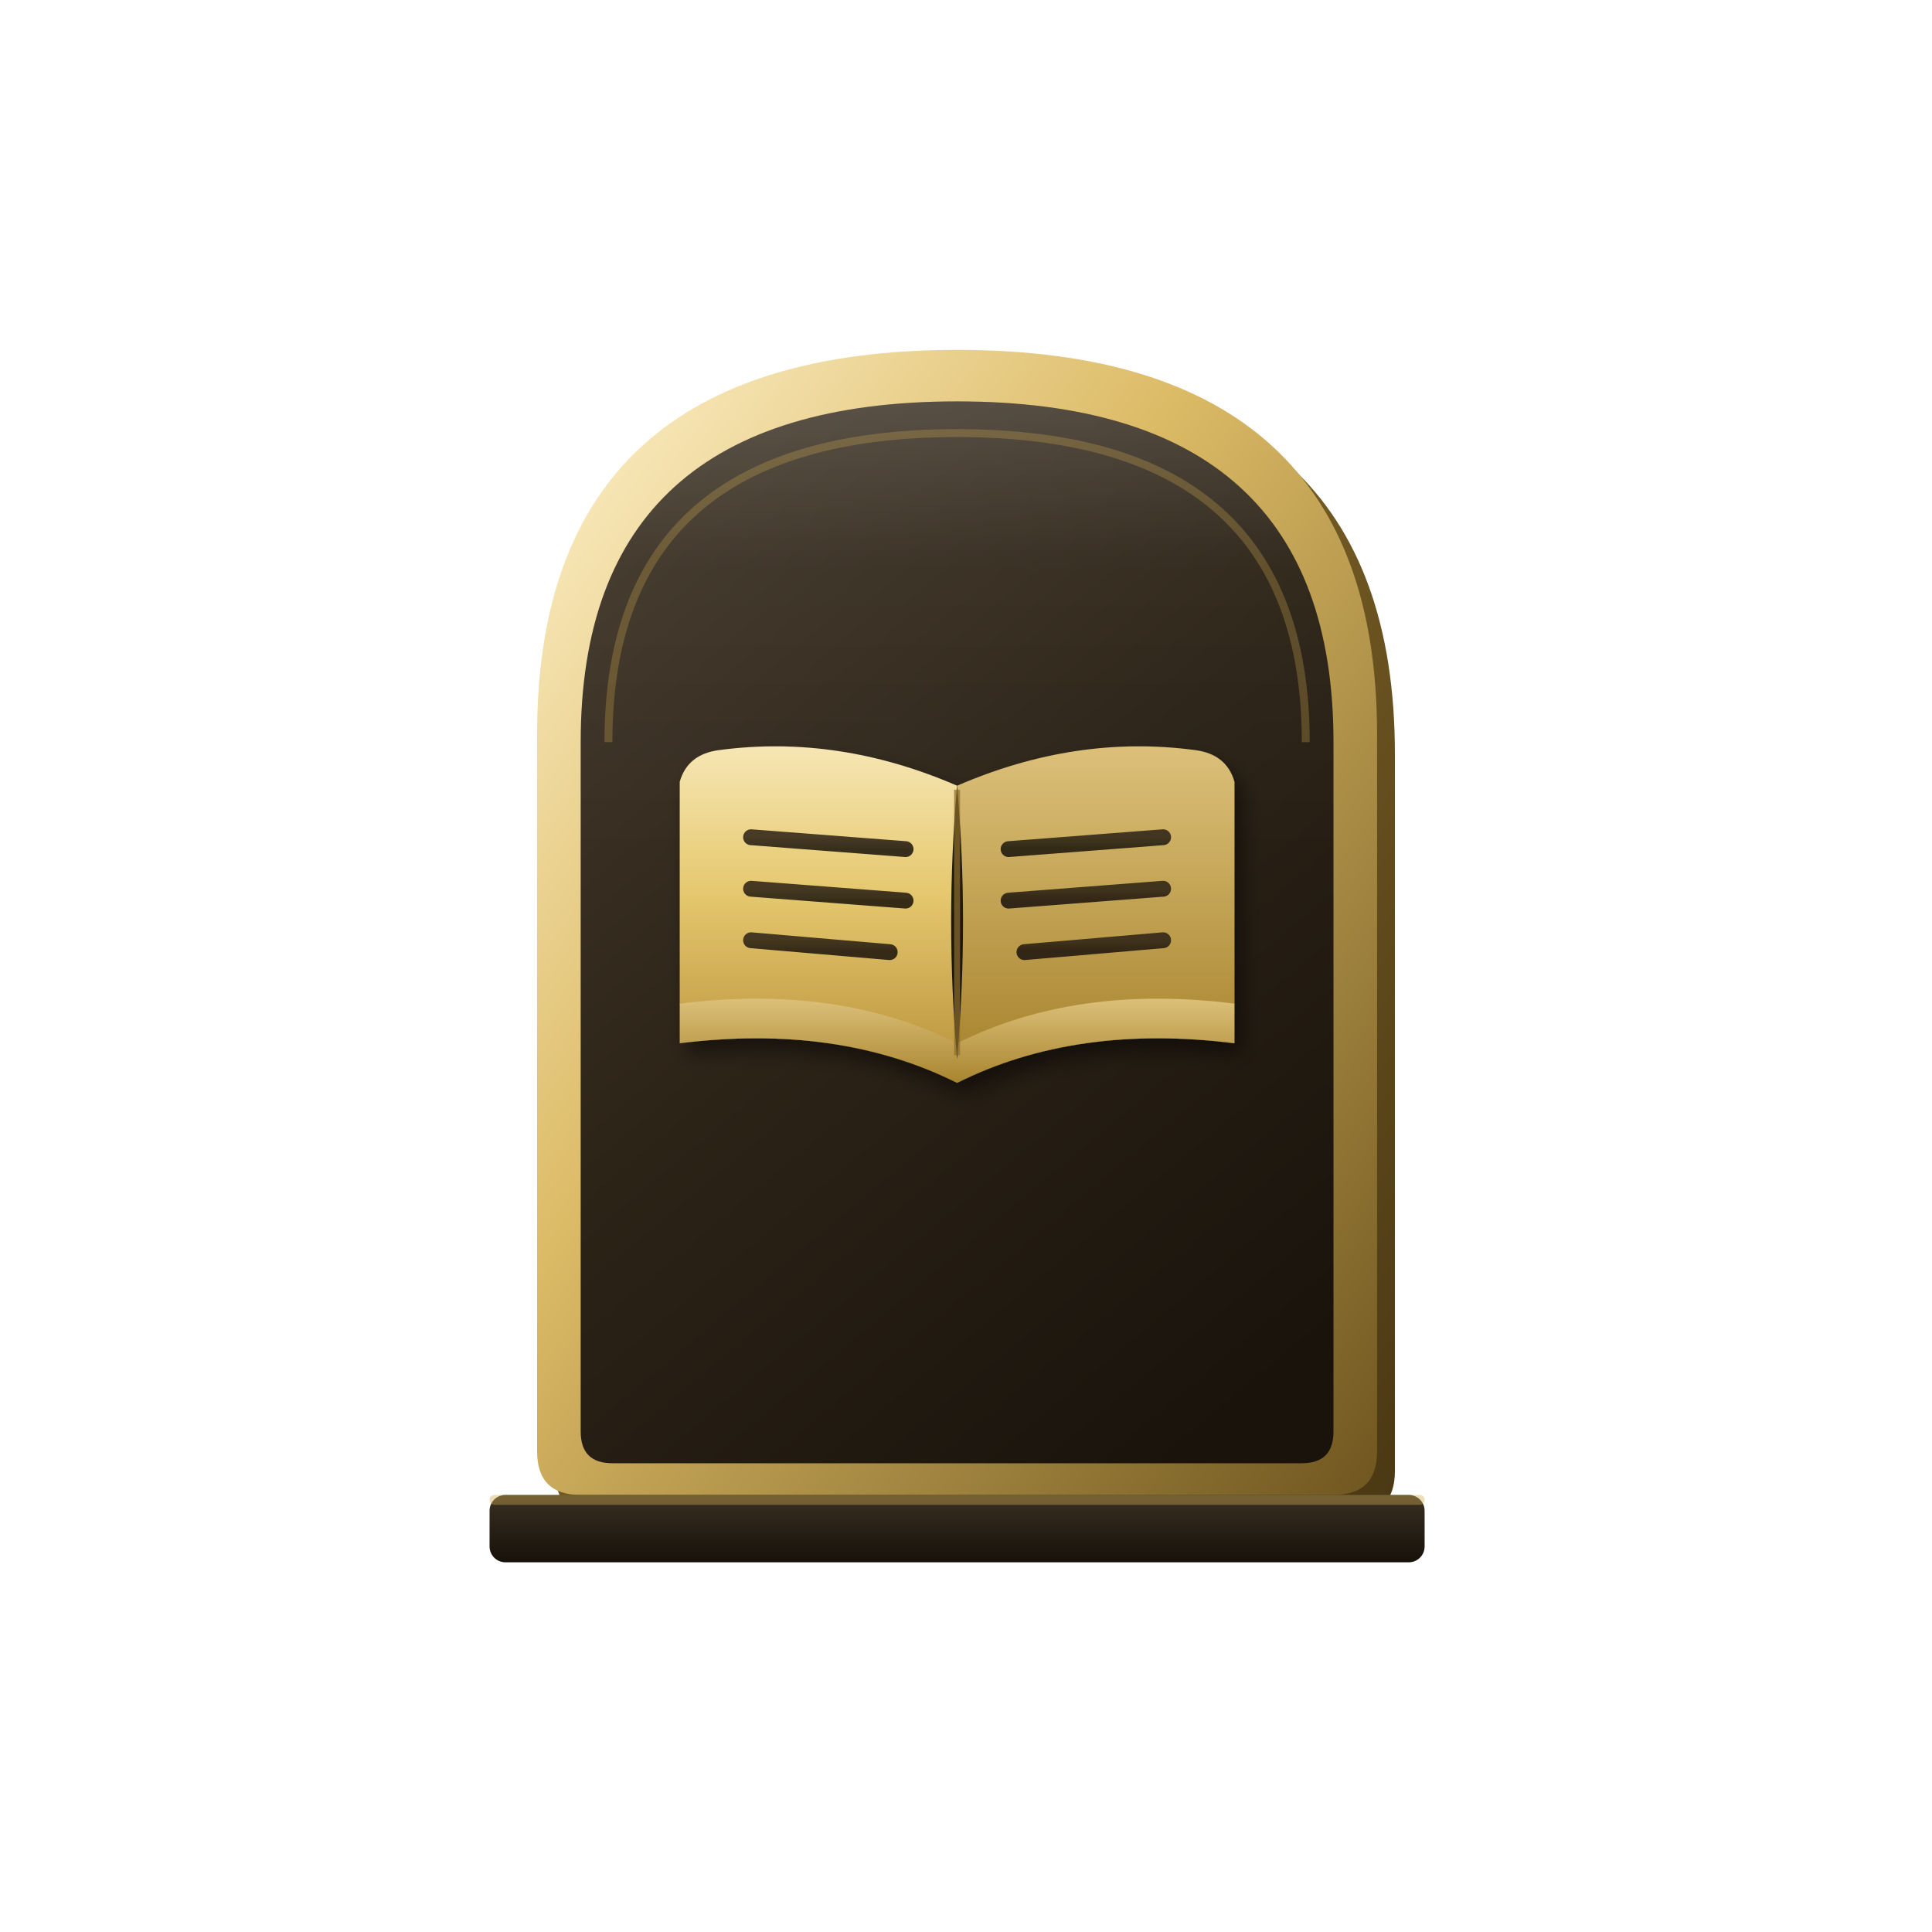
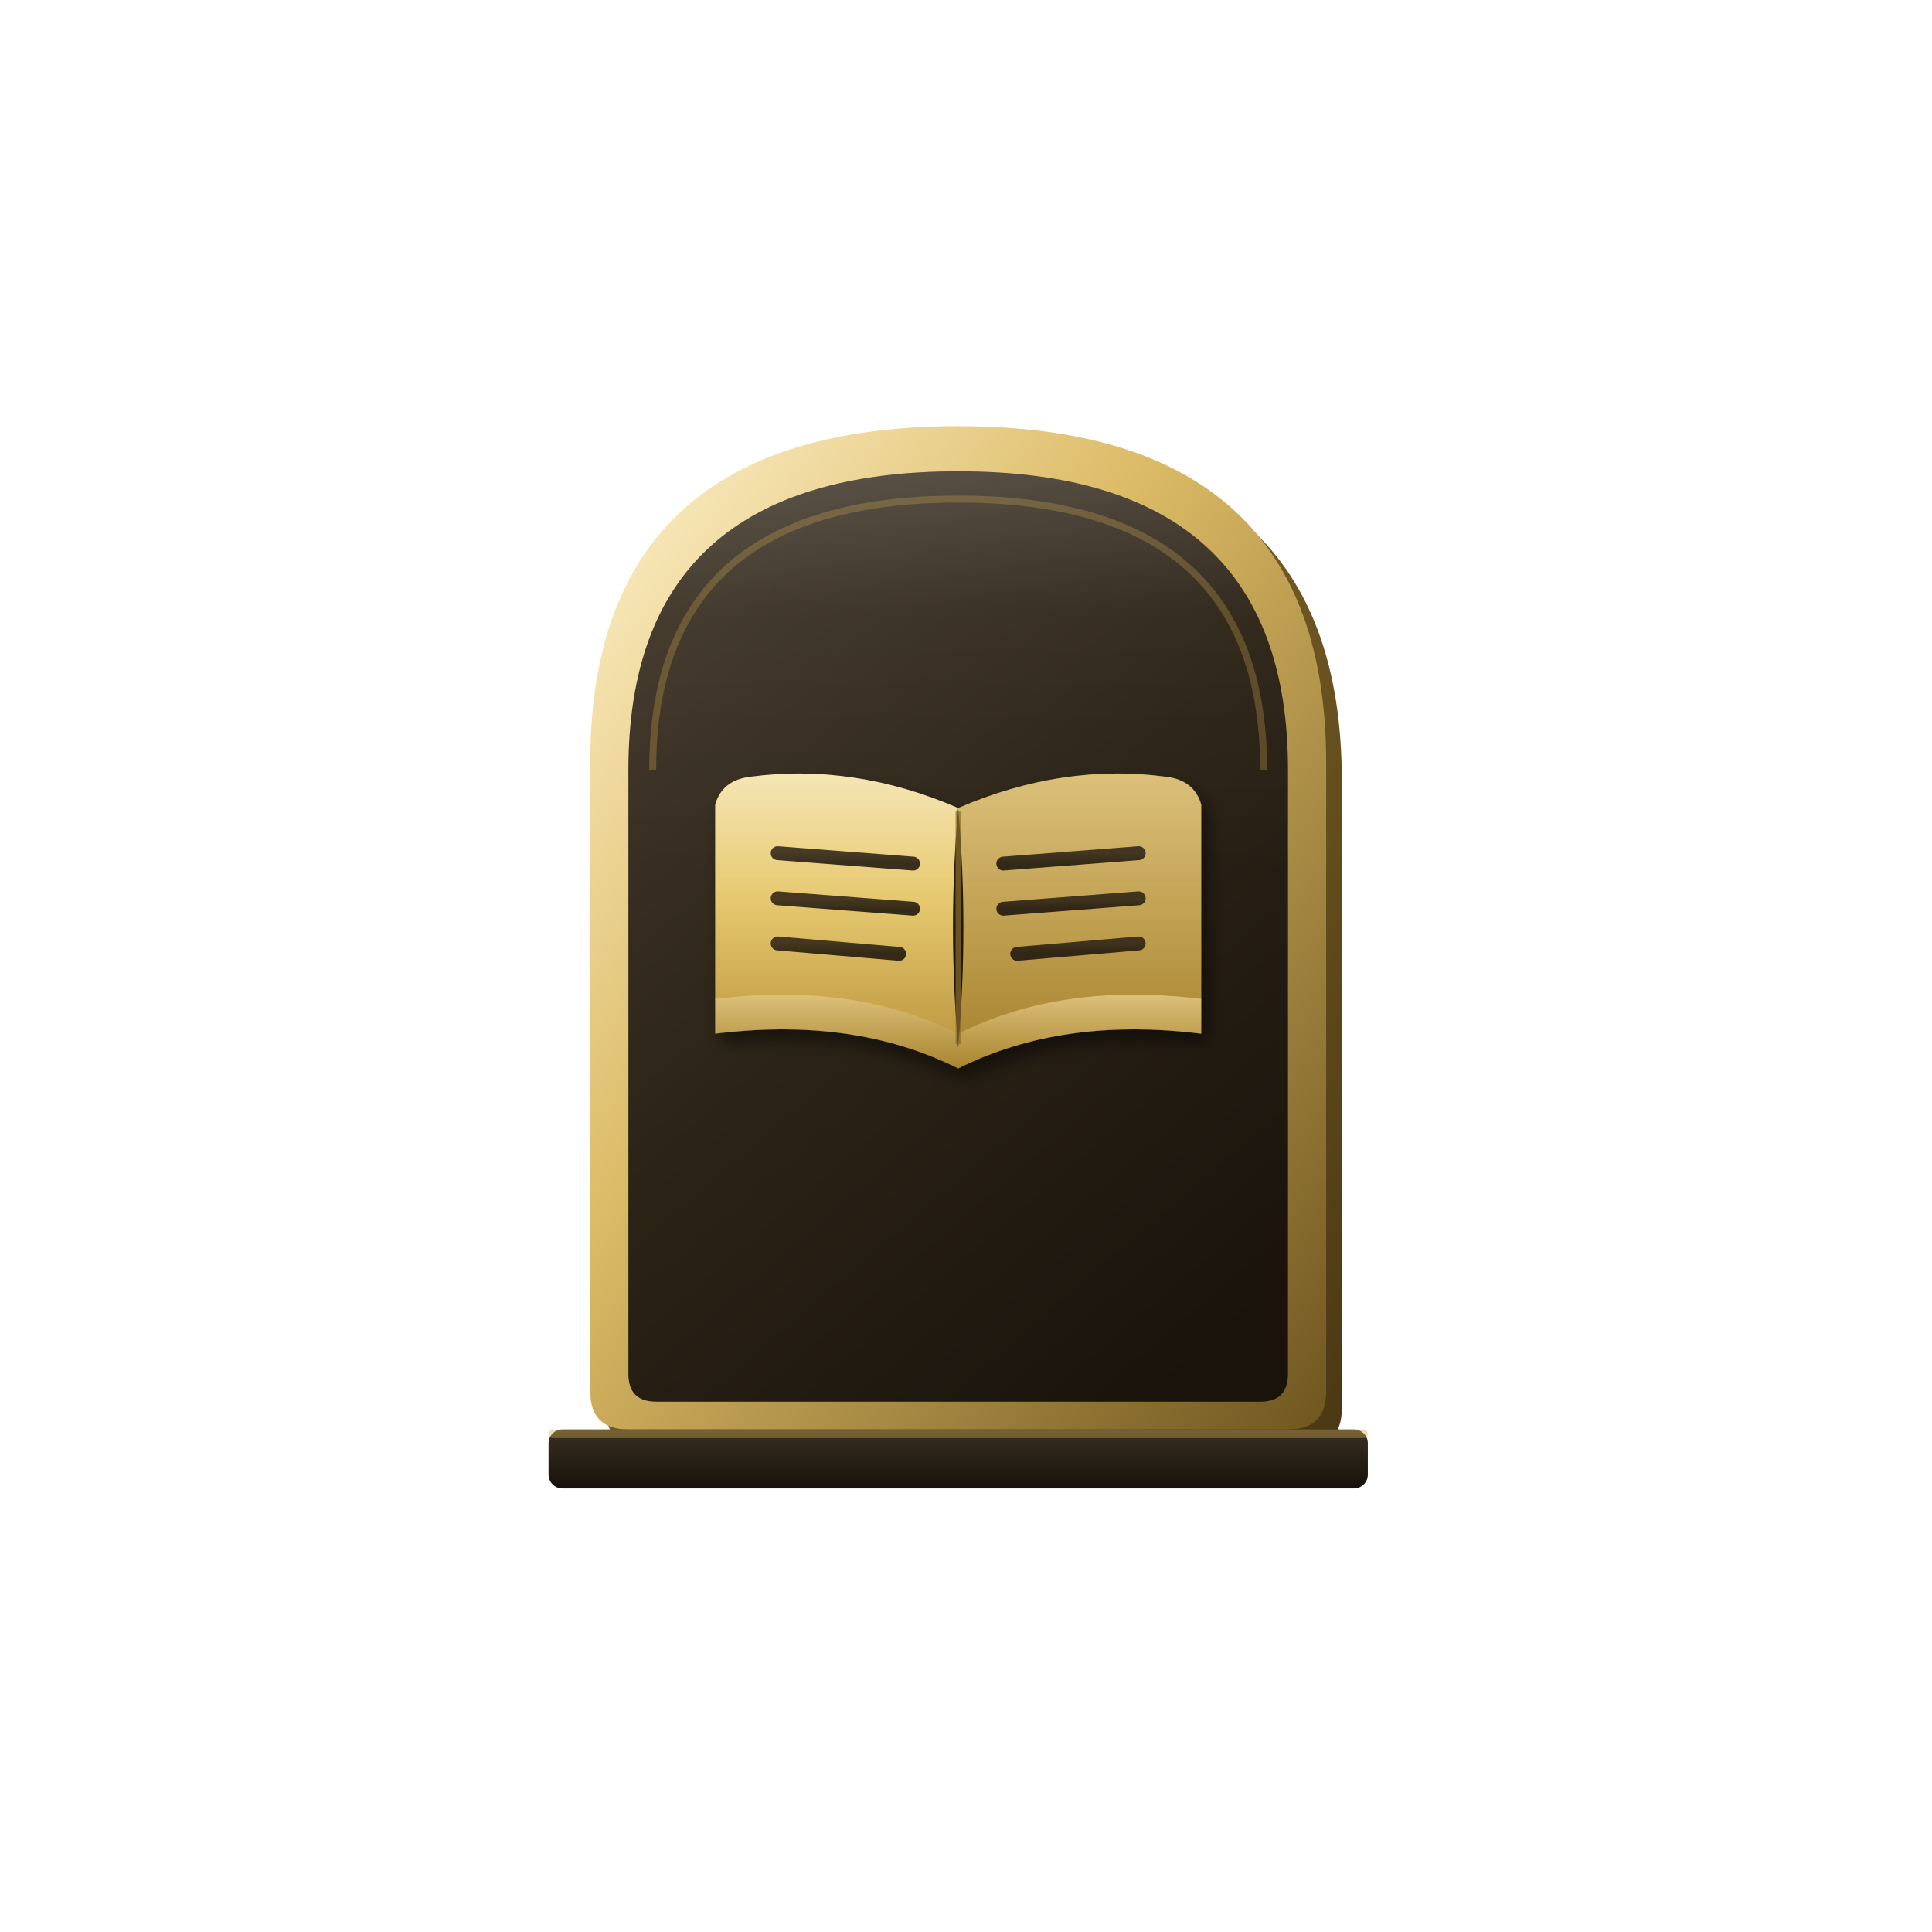
<svg xmlns="http://www.w3.org/2000/svg" width="1024" height="1024" viewBox="0 0 1024 1024">
  <defs>
    <linearGradient id="stoneFace2" x1="0.2" y1="0" x2="0.8" y2="1">
      <stop offset="0%" stop-color="#42382b" />
      <stop offset="48%" stop-color="#2c2317" />
      <stop offset="100%" stop-color="#19130c" />
    </linearGradient>
    <linearGradient id="stoneRim" x1="0" y1="0" x2="1" y2="1">
      <stop offset="0%" stop-color="#fff3cf" />
      <stop offset="40%" stop-color="#dcbb66" />
      <stop offset="100%" stop-color="#6f561f" />
    </linearGradient>
    <linearGradient id="stoneRimDark" x1="0" y1="0" x2="1" y2="1">
      <stop offset="0%" stop-color="#9a7a32" />
      <stop offset="100%" stop-color="#4a3814" />
    </linearGradient>
    <linearGradient id="book" x1="0" y1="0" x2="0" y2="1">
      <stop offset="0%" stop-color="#f6e6b4" />
      <stop offset="45%" stop-color="#e6c970" />
      <stop offset="100%" stop-color="#bd9740" />
    </linearGradient>
    <linearGradient id="bookDim" x1="0" y1="0" x2="0" y2="1">
      <stop offset="0%" stop-color="#dcc079" />
      <stop offset="100%" stop-color="#a8852f" />
    </linearGradient>
    <linearGradient id="bookInk" x1="0" y1="0" x2="0" y2="1">
      <stop offset="0%" stop-color="#2a2014" />
      <stop offset="100%" stop-color="#18120a" />
    </linearGradient>
    <linearGradient id="plinth" x1="0" y1="0" x2="0" y2="1">
      <stop offset="0%" stop-color="#3a3022" />
      <stop offset="100%" stop-color="#16110a" />
    </linearGradient>
    <linearGradient id="sheen" x1="0" y1="0" x2="0" y2="1">
      <stop offset="0%" stop-color="#ffffff" stop-opacity="0.14" />
      <stop offset="35%" stop-color="#ffffff" stop-opacity="0.03" />
      <stop offset="100%" stop-color="#ffffff" stop-opacity="0" />
    </linearGradient>
    <filter id="bookRaise" x="-30%" y="-30%" width="160%" height="160%">
      <feGaussianBlur in="SourceAlpha" stdDeviation="5" result="b" />
      <feOffset in="b" dx="4" dy="6" result="o" />
      <feFlood flood-color="#000000" flood-opacity="0.5" />
      <feComposite in2="o" operator="in" result="sh" />
      <feMerge>
        <feMergeNode in="sh" />
        <feMergeNode in="SourceGraphic" />
      </feMerge>
    </filter>
  </defs>
-   <g transform="translate(512,512) scale(1.05) translate(-516.5,-525)">
+   <g transform="translate(512,512) scale(0.92) translate(-516.5,-525)">
    <path d="M 300 470 L 300 408 Q 300 214 512 214 Q 724 214 724 408 L 724 770 Q 724 792 702 792 L 322 792 Q 300 792 300 770 Z" fill="url(#stoneRimDark)" transform="translate(9,10)" />
    <path d="M 300 470 L 300 408 Q 300 214 512 214 Q 724 214 724 408 L 724 770 Q 724 792 702 792 L 322 792 Q 300 792 300 770 Z" fill="url(#stoneRim)" />
    <path d="M 322 470 L 322 412 Q 322 240 512 240 Q 702 240 702 412 L 702 760 Q 702 776 686 776 L 338 776 Q 322 776 322 760 Z" fill="url(#stoneFace2)" />
    <path d="M 322 470 L 322 412 Q 322 240 512 240 Q 702 240 702 412 L 702 470 Z" fill="url(#sheen)" />
    <path d="M 336 412 Q 336 256 512 256 Q 688 256 688 412" fill="none" stroke="#cda94e" stroke-opacity="0.3" stroke-width="4" />
    <g filter="url(#bookRaise)" transform="translate(0,24)">
      <path d="M 512 410 Q 452 384 392 392 Q 376 394 372 408 L 372 520 Q 376 534 392 532 Q 452 524 512 548 Z" fill="url(#book)" />
      <path d="M 512 410 Q 572 384 632 392 Q 648 394 652 408 L 652 520 Q 648 534 632 532 Q 572 524 512 548 Z" fill="url(#bookDim)" />
      <path d="M 372 520 Q 452 510 512 540 Q 572 510 652 520 L 652 540 Q 572 530 512 560 Q 452 530 372 540 Z" fill="url(#bookDim)" />
      <path d="M 512 410 Q 506 478 512 548 Q 518 478 512 410 Z" fill="url(#bookInk)" />
      <line x1="512" y1="412" x2="512" y2="546" stroke="#8a6c2a" stroke-width="3" opacity="0.7" />
      <g stroke="url(#bookInk)" stroke-width="8" stroke-linecap="round" opacity="0.85">
        <line x1="408" y1="436" x2="486" y2="442" />
        <line x1="408" y1="462" x2="486" y2="468" />
        <line x1="408" y1="488" x2="478" y2="494" />
        <line x1="538" y1="442" x2="616" y2="436" />
        <line x1="538" y1="468" x2="616" y2="462" />
        <line x1="546" y1="494" x2="616" y2="488" />
      </g>
    </g>
    <rect x="276" y="792" width="472" height="34" rx="8" fill="url(#plinth)" />
    <rect x="276" y="792" width="472" height="5" rx="2.5" fill="#cda94e" opacity="0.4" />
  </g>
</svg>
